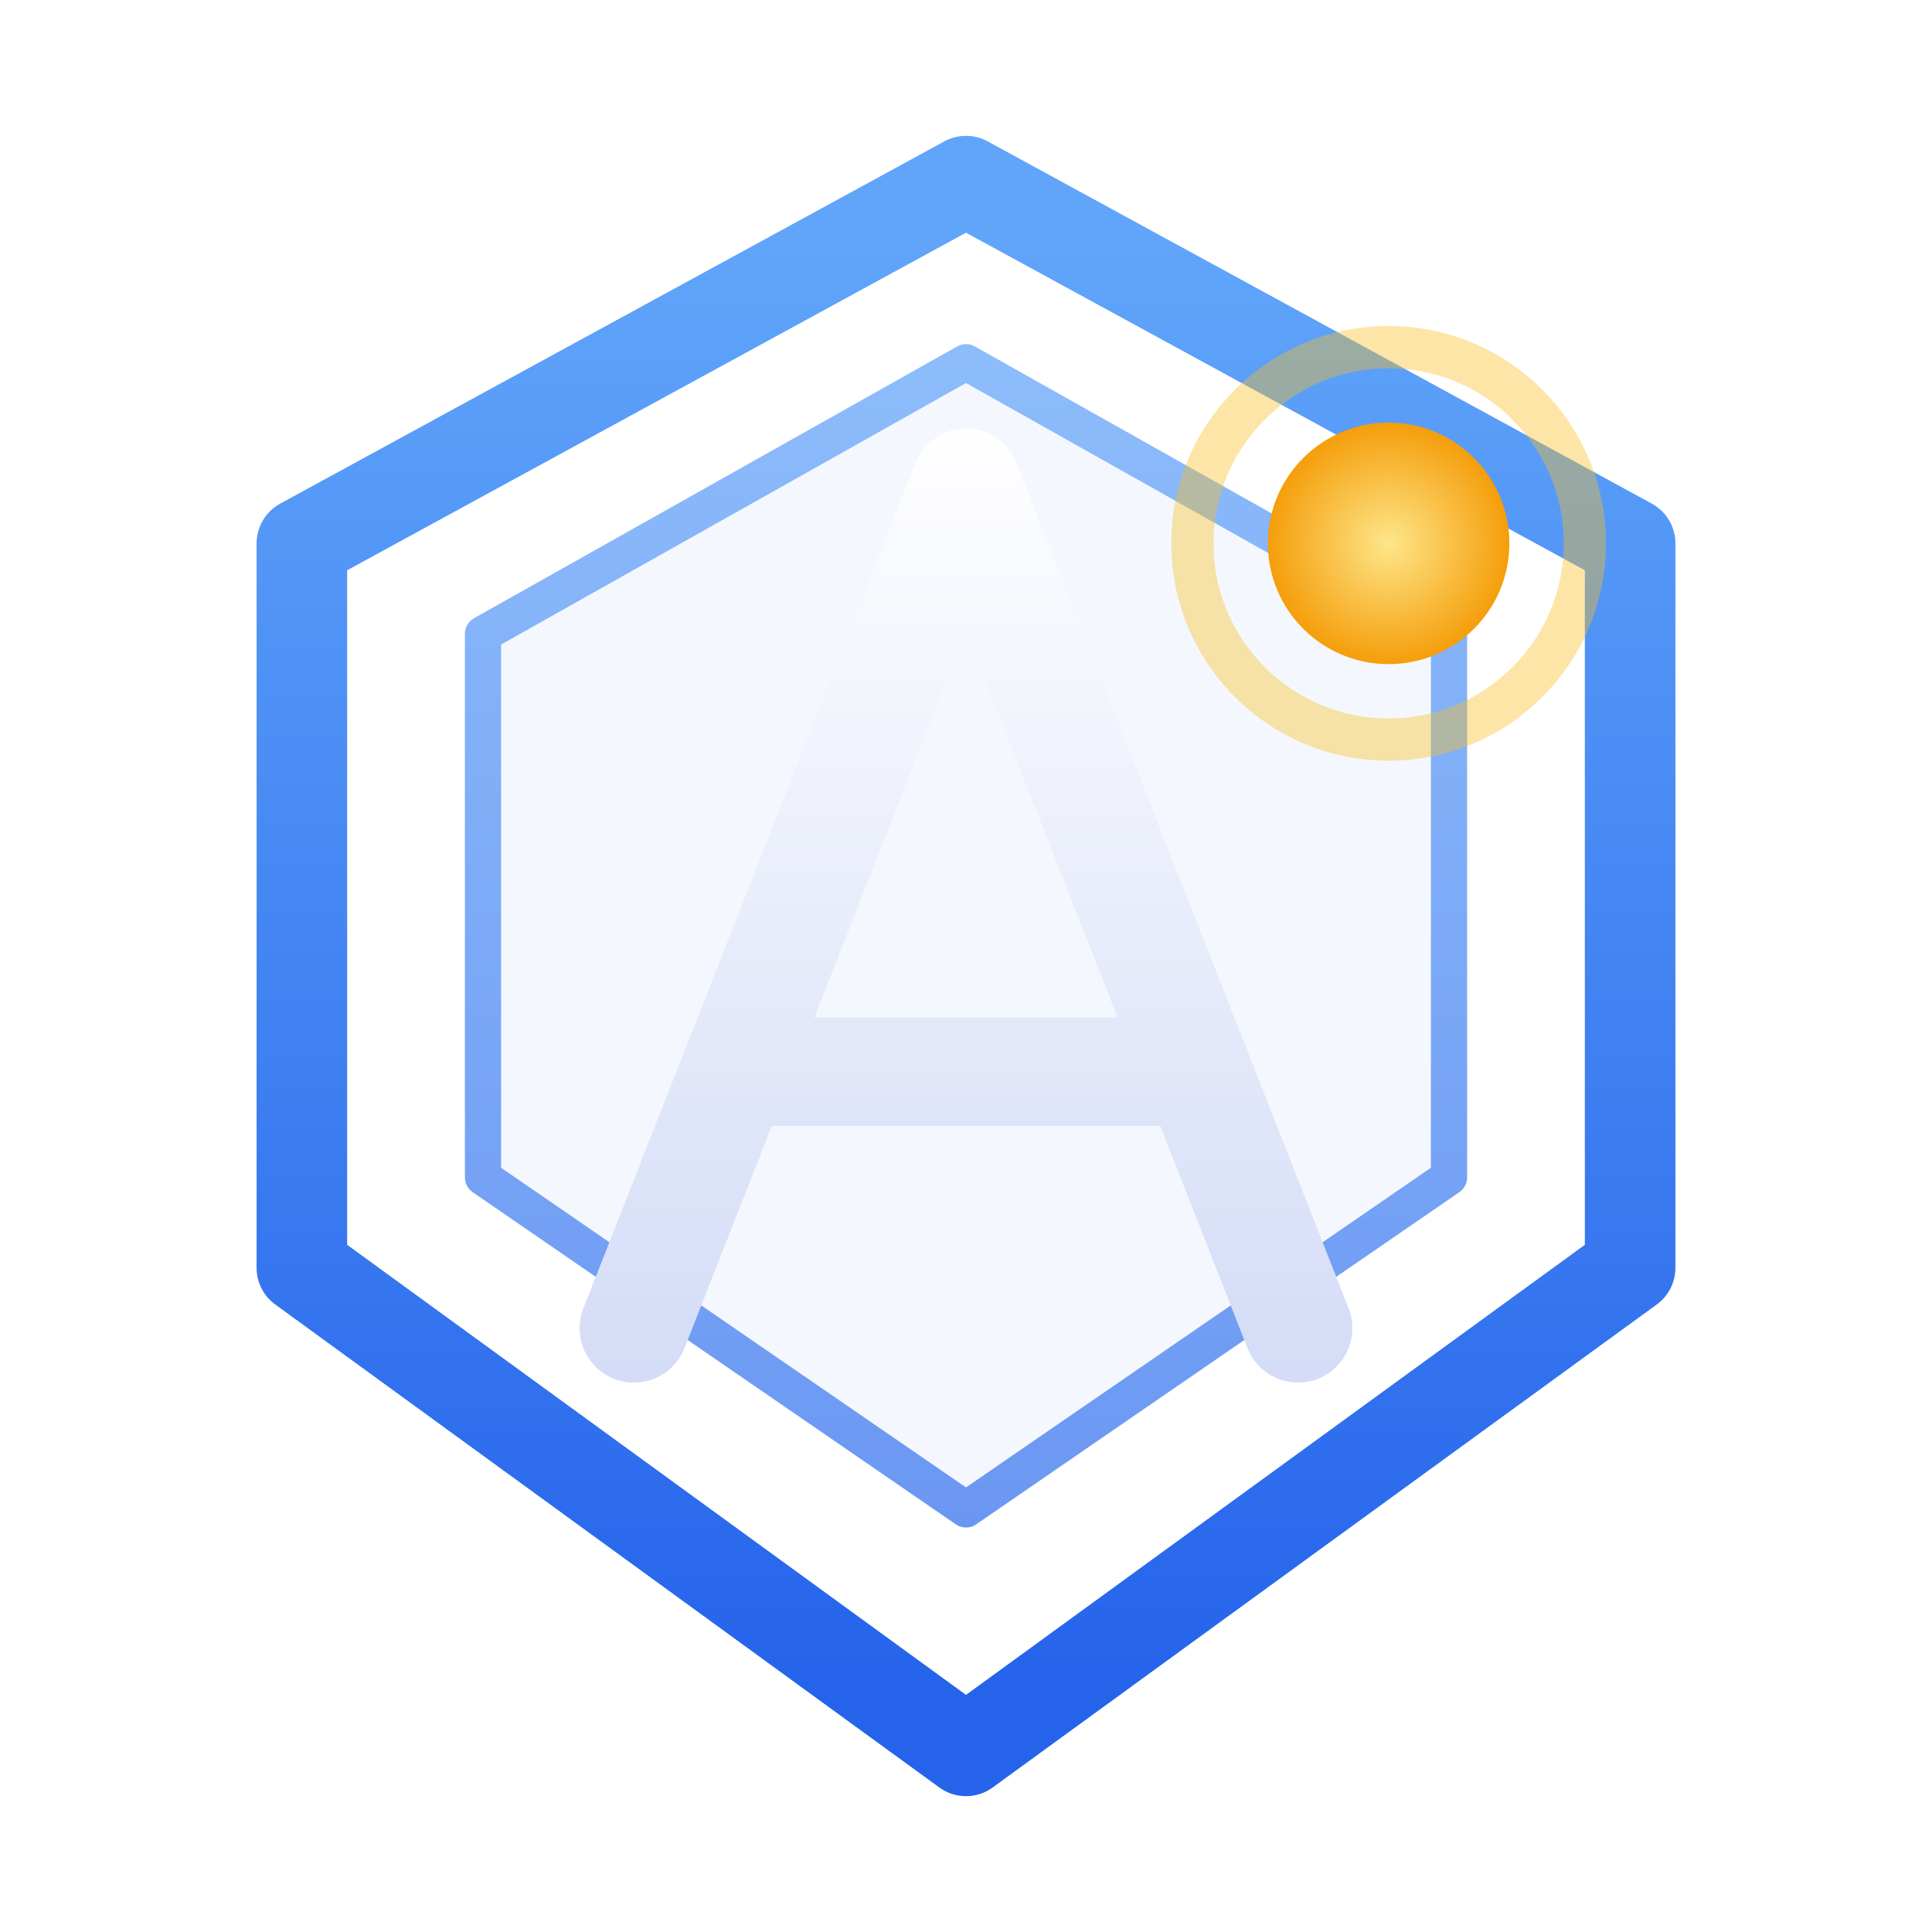
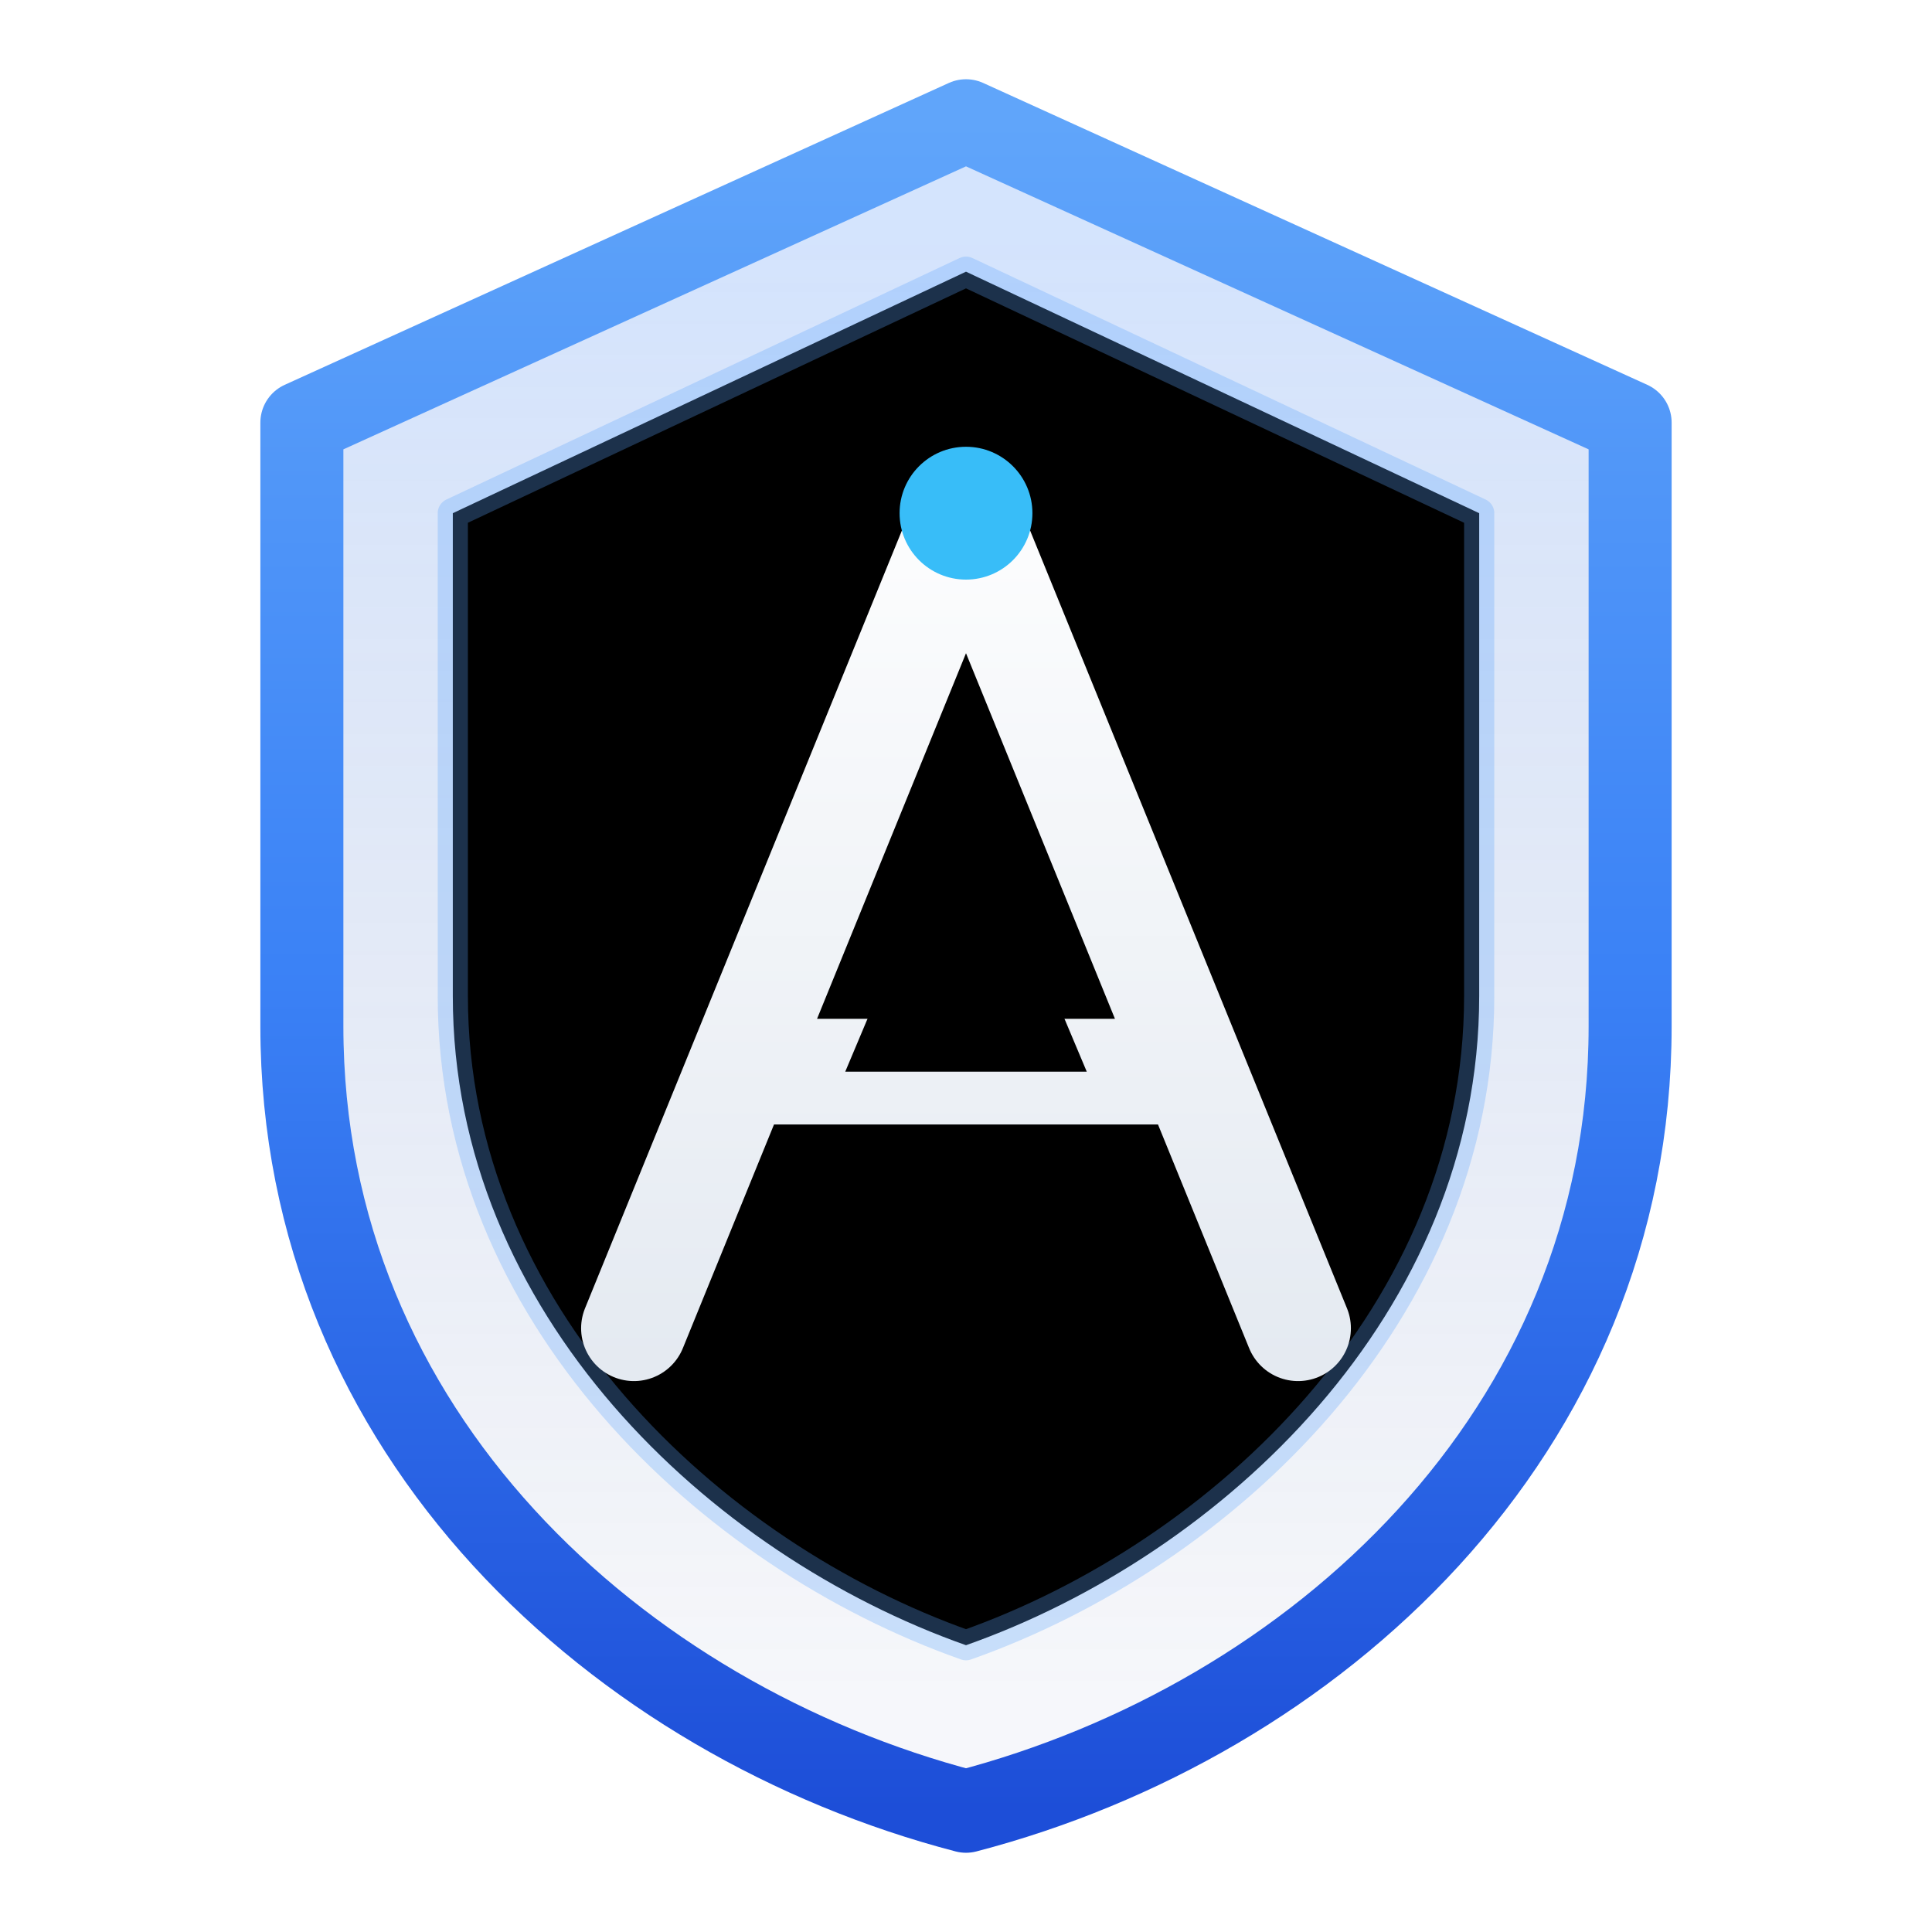
<svg xmlns="http://www.w3.org/2000/svg" viewBox="0 0 64 64" width="64" height="64">
  <defs>
-     <linearGradient id="aisocMarkOutline" x1="32" y1="8" x2="32" y2="56" gradientUnits="userSpaceOnUse">
+     <linearGradient id="aegisMarkOutline" x1="32" y1="4" x2="32" y2="60" gradientUnits="userSpaceOnUse">
      <stop offset="0%" stop-color="#60a5fa" />
+       <stop offset="50%" stop-color="#3b82f6" />
+       <stop offset="100%" stop-color="#1d4ed8" />
+     </linearGradient>
+     <linearGradient id="aegisMarkInner" x1="32" y1="8" x2="32" y2="56" gradientUnits="userSpaceOnUse">
+       <stop offset="0%" stop-color="#3b82f6" stop-opacity="0.22" />
+       <stop offset="100%" stop-color="#1e3a8a" stop-opacity="0.04" />
+     </linearGradient>
+     <linearGradient id="aegisMarkBody" x1="32" y1="14" x2="32" y2="48" gradientUnits="userSpaceOnUse">
+       <stop offset="0%" stop-color="#ffffff" />
+       <stop offset="100%" stop-color="#e2e8f0" />
+     </linearGradient>
+     <linearGradient id="aegisMarkCore" x1="32" y1="20" x2="32" y2="40" gradientUnits="userSpaceOnUse">
+       <stop offset="0%" stop-color="#38bdf8" />
      <stop offset="100%" stop-color="#2563eb" />
    </linearGradient>
-     <linearGradient id="aisocMarkBody" x1="32" y1="14" x2="32" y2="52" gradientUnits="userSpaceOnUse">
-       <stop offset="0%" stop-color="#ffffff" />
-       <stop offset="100%" stop-color="#cbd5f5" />
-     </linearGradient>
-     <radialGradient id="aisocMarkSpark" cx="50%" cy="50%" r="50%">
-       <stop offset="0%" stop-color="#fde68a" />
-       <stop offset="100%" stop-color="#f59e0b" />
-     </radialGradient>
  </defs>
-   <path d="M32 6 L54 18 L54 42 L32 58 L10 42 L10 18 Z" fill="none" stroke="url(#aisocMarkOutline)" stroke-width="3" stroke-linejoin="round" />
-   <path d="M32 12 L48 21 L48 39 L32 50 L16 39 L16 21 Z" fill="rgba(59,130,246,0.08)" stroke="url(#aisocMarkOutline)" stroke-width="1.2" stroke-linejoin="round" opacity="0.7" />
-   <path d="M21 44 L32 16 L43 44 M25.5 35.5 L38.5 35.5" fill="none" stroke="url(#aisocMarkBody)" stroke-width="3.6" stroke-linecap="round" stroke-linejoin="round" />
-   <circle cx="46" cy="18" r="4" fill="url(#aisocMarkSpark)" />
-   <circle cx="46" cy="18" r="6.5" fill="none" stroke="rgba(251,191,36,0.4)" stroke-width="1.4" />
+   <path d="M32 4 L54 14 V34 C54 47.5 43.5 57 32 60 C20.5 57 10 47.5 10 34 V14 Z" fill="url(#aegisMarkInner)" stroke="url(#aegisMarkOutline)" stroke-width="2.75" stroke-linejoin="round" />
+   <path d="M32 9 L49 17 V33 C49 43.5 40.5 51.5 32 54.5 C23.5 51.5 15 43.5 15 33 V17 Z" stroke="#60a5fa" stroke-width="1" stroke-opacity="0.3" stroke-linejoin="round" />
+   <path d="M21 44 L32 17 L43 44 M25.5 35.5 H38.5" stroke="url(#aegisMarkBody)" stroke-width="3.5" stroke-linecap="round" stroke-linejoin="round" />
+   <circle cx="32" cy="17" r="2.2" fill="#38bdf8" />
+   <path d="M28 35.5 L32 26 L36 35.5" stroke="url(#aegisCoreGrad)" stroke-width="2" stroke-linecap="round" stroke-linejoin="round" />
</svg>
